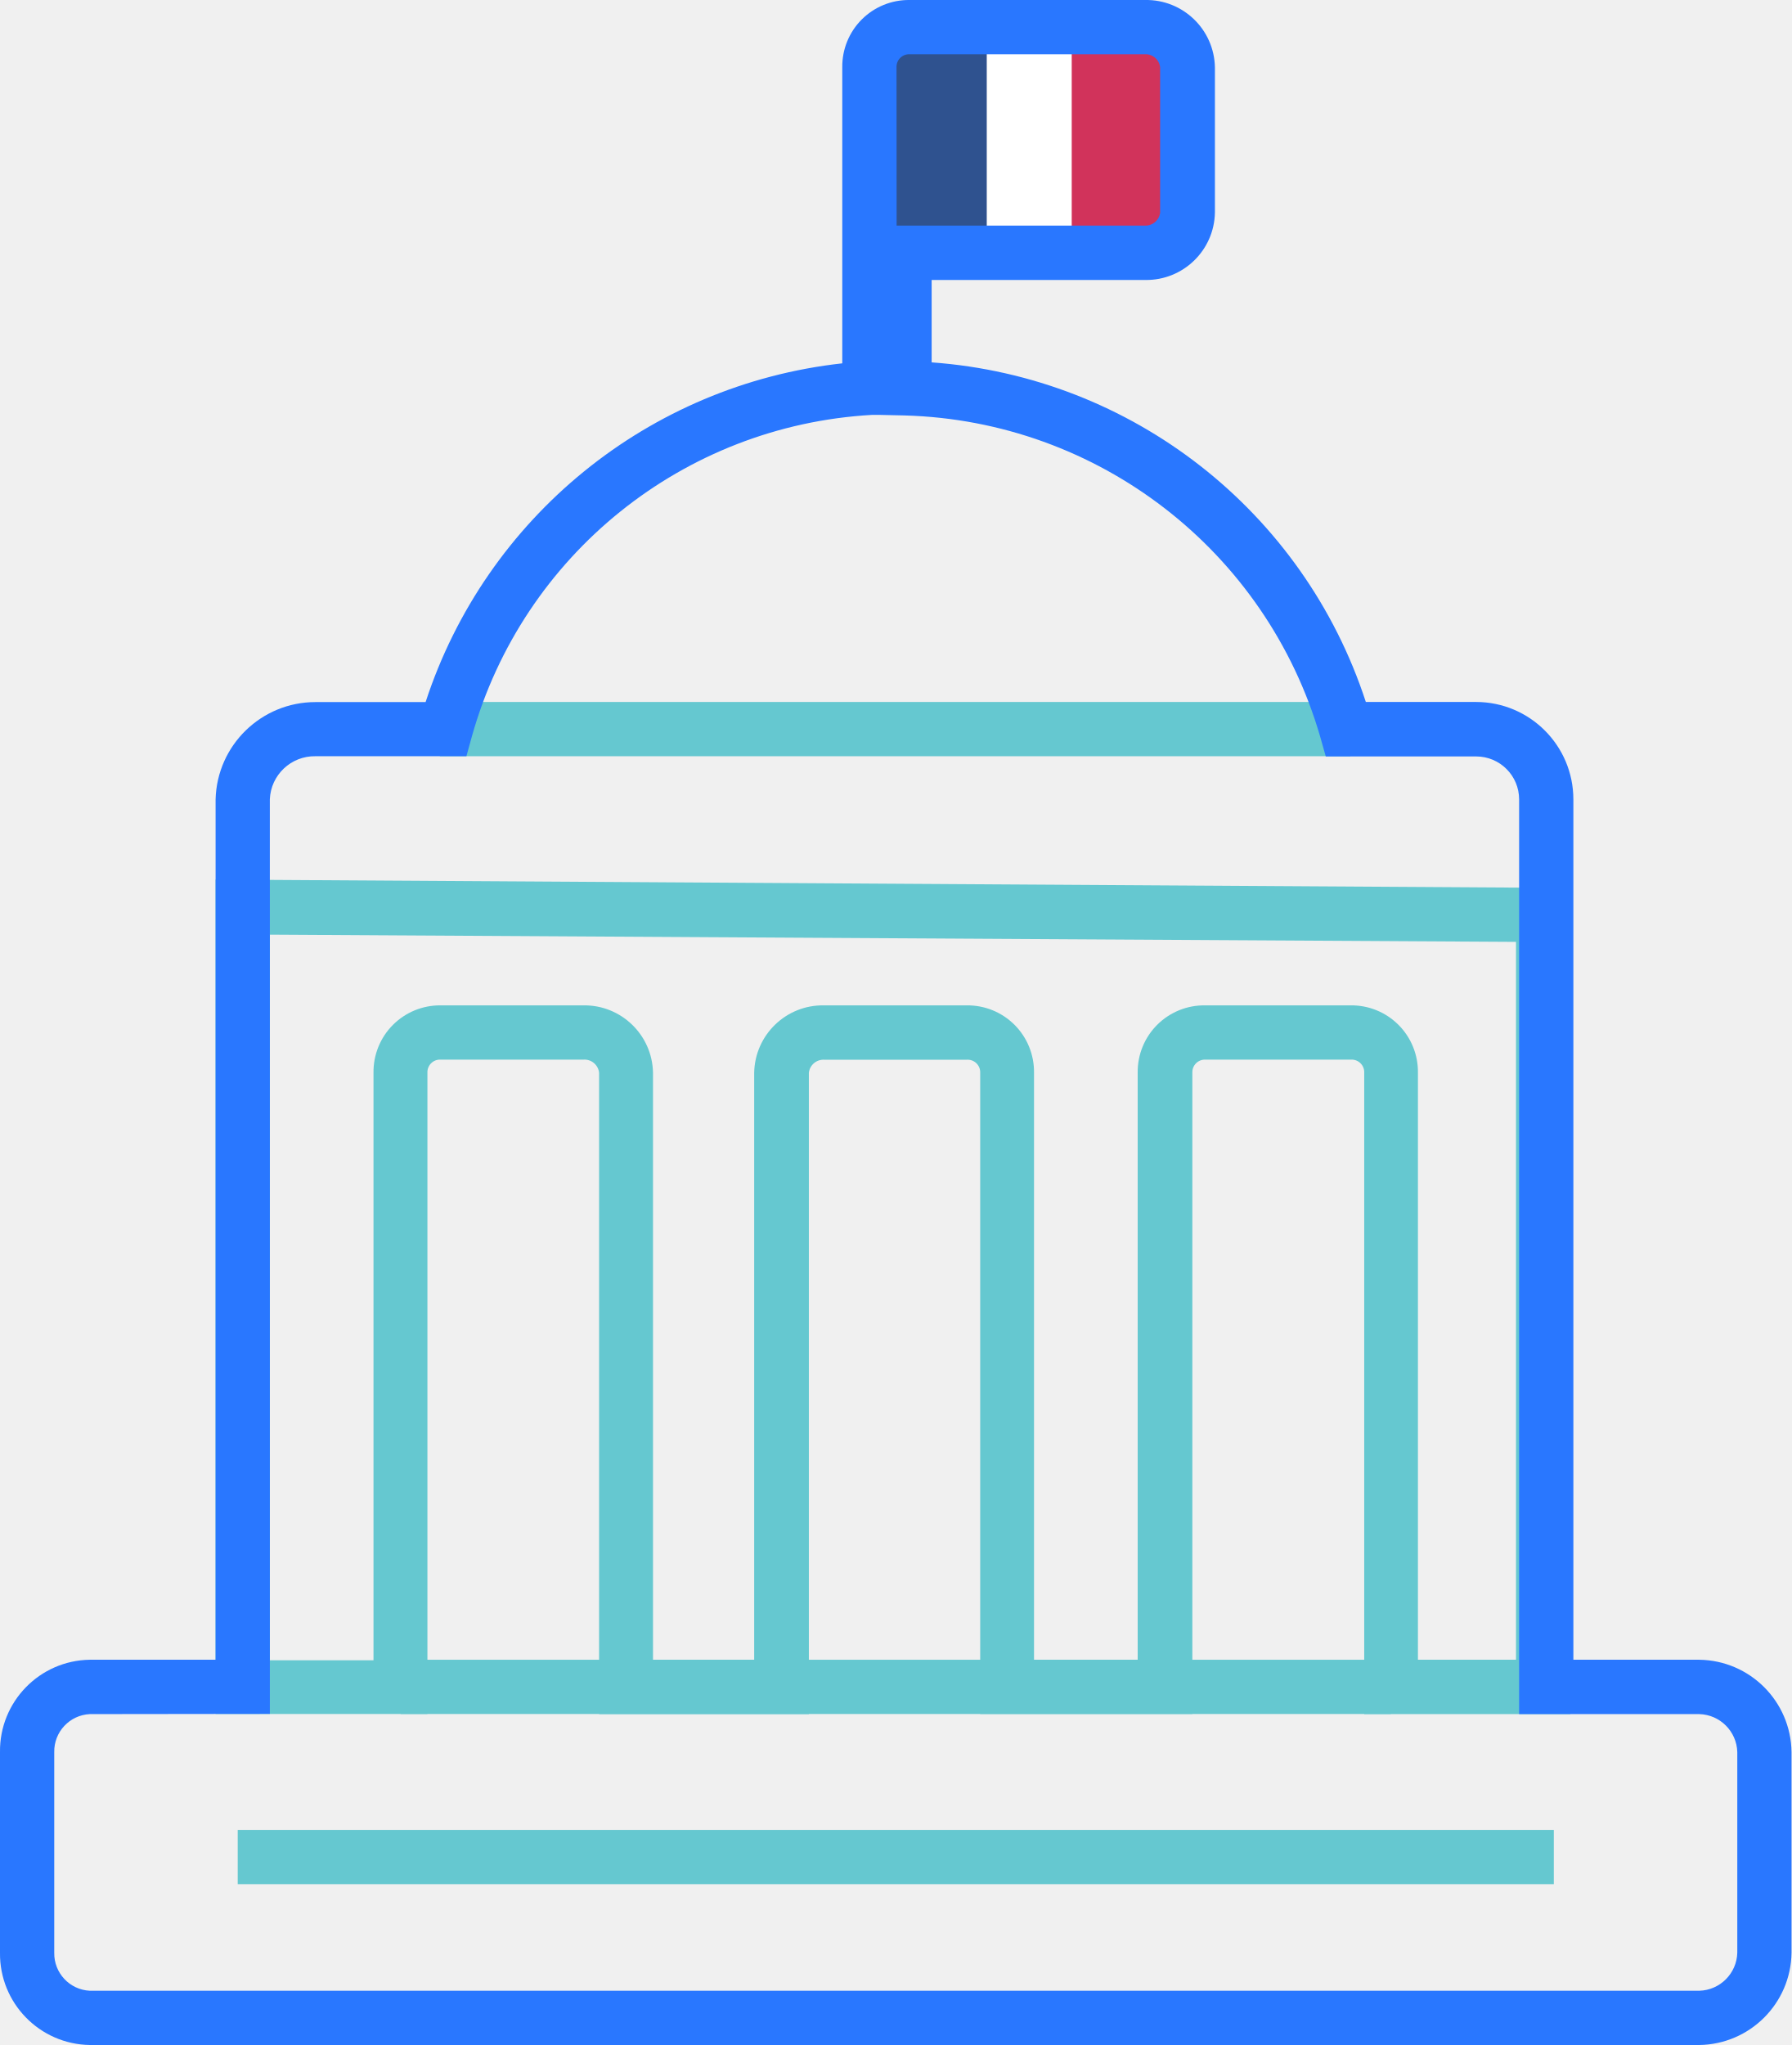
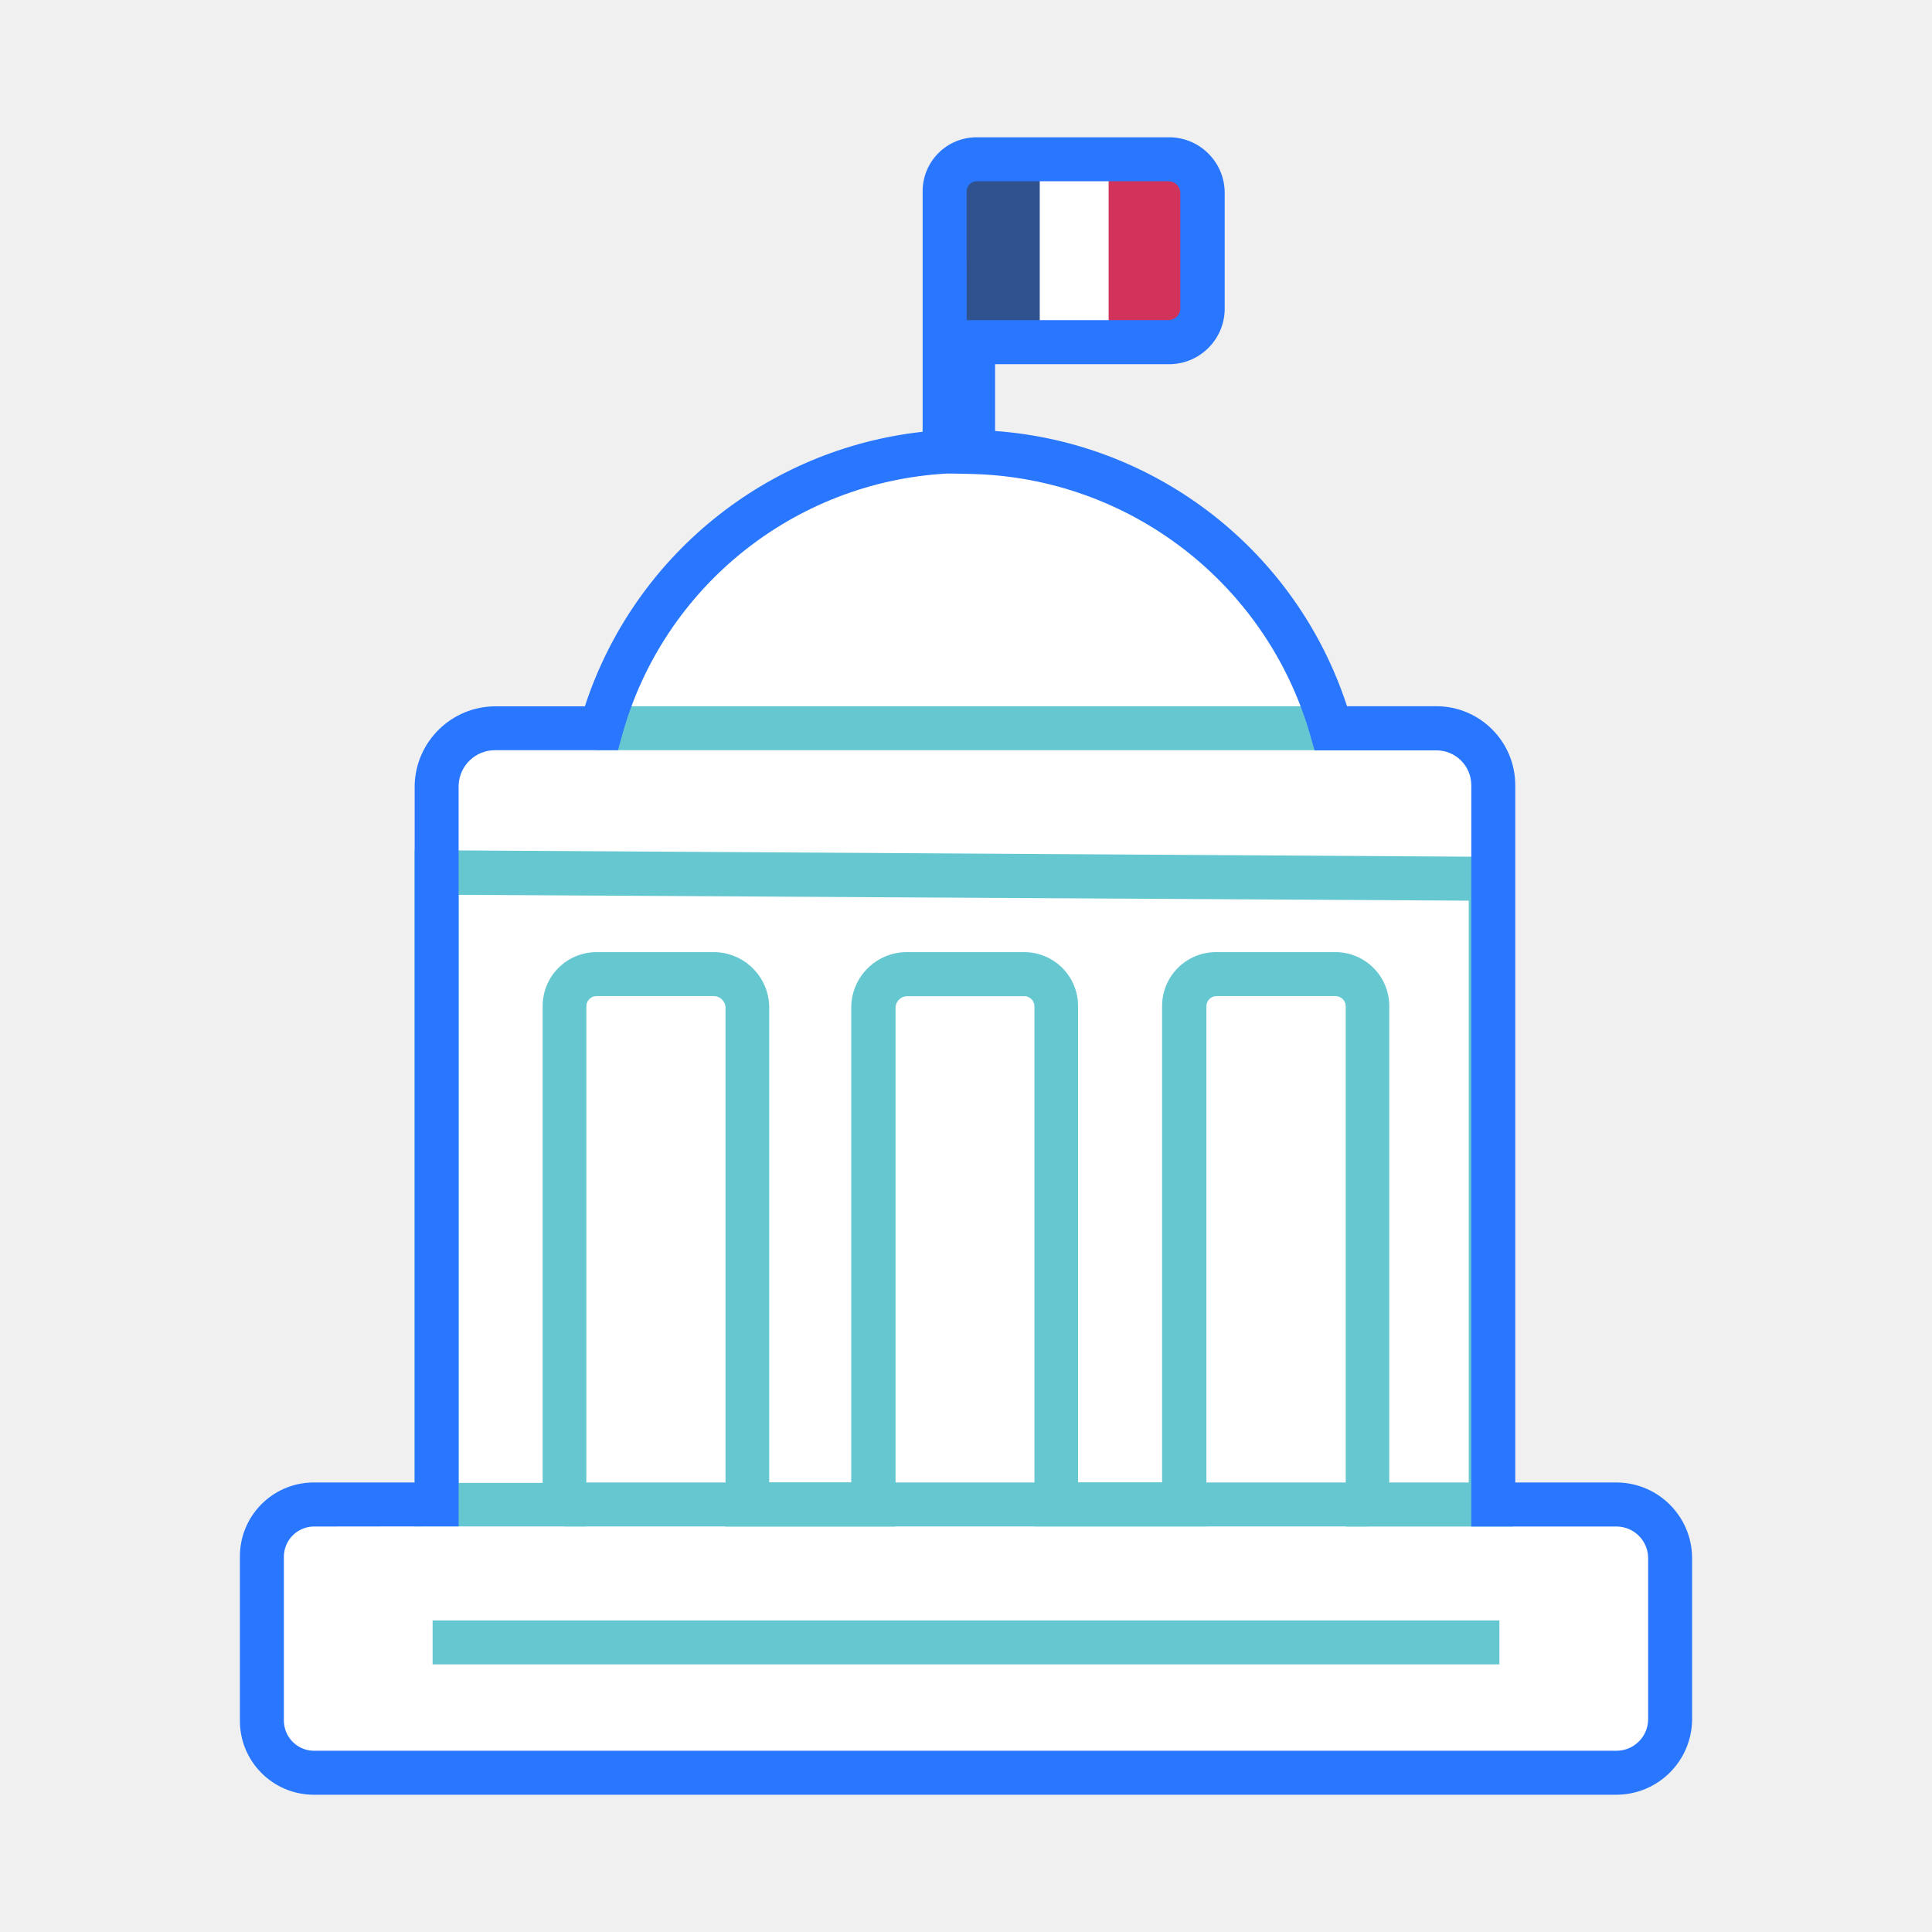
- <svg xmlns="http://www.w3.org/2000/svg" viewBox="0 0 166.78 190.35">
+ <svg xmlns="http://www.w3.org/2000/svg" width="128" height="128" version="1.1" viewBox="0 0 128 128">
  <defs>
    <style>.cls-1{fill:#fff;}.cls-2{fill:#65c8d0;}.cls-3{fill:#2f528f;}.cls-4{fill:#d1335b;}.cls-5{fill:#2977ff;}</style>
  </defs>
-   <g id="Calque_2" data-name="Calque 2">
-     <g id="Calque_1-2" data-name="Calque 1">
-       <rect class="cls-1" x="91.3" y="3.17" width="9.3" height="19.7" />
-       <path class="cls-2" d="M146.19,159.55H127V99.84a1.17,1.17,0,0,0-1.21-1.21H112.21A1.17,1.17,0,0,0,111,99.84v59.7H91.25V99.84A1.17,1.17,0,0,0,90,98.64H76.74a1.37,1.37,0,0,0-1.44,1.21v59.7H55.77V99.84a1.37,1.37,0,0,0-1.44-1.21H41a1.17,1.17,0,0,0-1.21,1.21v59.7H20.07V81.87l126.12.78ZM132,154.49h9.13V87.67L25.12,87v67.54h9.65V99.84A6.19,6.19,0,0,1,41,93.58h13.3a6.39,6.39,0,0,1,6.49,6.26v54.65h9.42V99.84a6.39,6.39,0,0,1,6.49-6.26H90a6.19,6.19,0,0,1,6.26,6.26v54.65h9.65V99.84a6.19,6.19,0,0,1,6.26-6.26h13.54A6.19,6.19,0,0,1,132,99.84Z" />
-       <rect class="cls-2" x="22.13" y="170.33" width="122.52" height="5.05" />
-       <rect class="cls-2" x="37.3" y="154.49" width="92.18" height="5.05" />
-       <rect class="cls-2" x="40.95" y="65.34" width="84.76" height="5.05" />
-       <rect class="cls-3" x="82.56" y="3.17" width="9.3" height="19.7" />
-       <rect class="cls-4" x="99.77" y="3.17" width="9.3" height="19.7" />
-       <path class="cls-5" d="M158.19,190.35H8.36A8.49,8.49,0,0,1,0,181.76V163.09a8.49,8.49,0,0,1,8.36-8.6H20.07V74.41a9.3,9.3,0,0,1,9.3-9.06H39.62A46.14,46.14,0,0,1,78.41,33.82V6.26A6.19,6.19,0,0,1,84.67,0h21.94a6.39,6.39,0,0,1,6.49,6.26V19.8a6.39,6.39,0,0,1-6.49,6.26H86.73v7.67a46,46,0,0,1,40.42,31.61h10.26a9.07,9.07,0,0,1,9.06,9.06v80.09h11.71a8.71,8.71,0,0,1,8.6,8.6v18.67A8.71,8.71,0,0,1,158.19,190.35ZM8.36,159.55a3.48,3.48,0,0,0-3.31,3.54v18.67a3.48,3.48,0,0,0,3.31,3.54H158.19a3.64,3.64,0,0,0,3.54-3.54V163.09a3.64,3.64,0,0,0-3.54-3.54H141.42V74.41a4,4,0,0,0-4-4h-14l-.52-1.84a41.49,41.49,0,0,0-38.7-29.9l-2.25-.05-.8,0A41.09,41.09,0,0,0,43.93,68.54l-.51,1.85H29.36a4.18,4.18,0,0,0-4.24,4v85.14ZM83.47,21h23.15A1.37,1.37,0,0,0,108,19.8V6.26a1.37,1.37,0,0,0-1.44-1.21H84.67a1.17,1.17,0,0,0-1.21,1.21Z" />
+   <g>
+     <path d="m28.865 99.456s-0.854-41.251-0.235-44.81c0.619-3.559 0.619-6.5 3.714-6.5s5.526 1.62 7.483-1.202 9.204-17.456 22.694-17.059c15.785 0.464 21.404 7.051 25.892 17.524 0.904 2.109 1.19-1.119 5.059 0.119 3.869 1.238 5.107 2.631 5.262 6.345 0.155 3.714 0.41 46.027 0.41 46.027l10.113 0.864v15.785l-91.151 0.619-0.155-16.714z" fill="#fff" />
+   </g>
+   <g transform="matrix(.57688 0 0 .57688 15.894 9.096)" style="" data-name="Calque 2">
+     <g data-name="Calque 1">
+       <rect class="cls-1" x="91.3" y="3.17" width="9.3" height="19.7" fill="#fff" />
+       <g fill="#65c8d0">
+         <path class="cls-2" d="m146.19 159.55h-19.19v-59.71a1.17 1.17 0 0 0-1.21-1.21h-13.58a1.17 1.17 0 0 0-1.21 1.21v59.7h-19.75v-59.7a1.17 1.17 0 0 0-1.25-1.2h-13.26a1.37 1.37 0 0 0-1.44 1.21v59.7h-19.53v-59.71a1.37 1.37 0 0 0-1.44-1.21h-13.33a1.17 1.17 0 0 0-1.21 1.21v59.7h-19.72v-77.67l126.12 0.78zm-14.19-5.06h9.13v-66.82l-116.01-0.67v67.54h9.65v-54.7a6.19 6.19 0 0 1 6.23-6.26h13.3a6.39 6.39 0 0 1 6.49 6.26v54.65h9.42v-54.65a6.39 6.39 0 0 1 6.49-6.26h13.3a6.19 6.19 0 0 1 6.26 6.26v54.65h9.65v-54.65a6.19 6.19 0 0 1 6.26-6.26h13.54a6.19 6.19 0 0 1 6.29 6.26z" />
+         <rect class="cls-2" x="22.13" y="170.33" width="122.52" height="5.05" />
+         <rect class="cls-2" x="37.3" y="154.49" width="92.18" height="5.05" />
+         <rect class="cls-2" x="40.95" y="65.34" width="84.76" height="5.05" />
+       </g>
+       <rect class="cls-3" x="82.56" y="3.17" width="9.3" height="19.7" fill="#2f528f" />
+       <rect class="cls-4" x="99.77" y="3.17" width="9.3" height="19.7" fill="#d1335b" />
+       <path class="cls-5" d="m158.19 190.35h-149.83a8.49 8.49 0 0 1-8.36-8.59v-18.67a8.49 8.49 0 0 1 8.36-8.6h11.71v-80.08a9.3 9.3 0 0 1 9.3-9.06h10.25a46.14 46.14 0 0 1 38.79-31.53v-27.56a6.19 6.19 0 0 1 6.26-6.26h21.94a6.39 6.39 0 0 1 6.49 6.26v13.54a6.39 6.39 0 0 1-6.49 6.26h-19.88v7.67a46 46 0 0 1 40.42 31.61h10.26a9.07 9.07 0 0 1 9.06 9.06v80.09h11.71a8.71 8.71 0 0 1 8.6 8.6v18.67a8.71 8.71 0 0 1-8.59 8.59zm-149.83-30.8a3.48 3.48 0 0 0-3.31 3.54v18.67a3.48 3.48 0 0 0 3.31 3.54h149.83a3.64 3.64 0 0 0 3.54-3.54v-18.67a3.64 3.64 0 0 0-3.54-3.54h-16.77v-85.14a4 4 0 0 0-4-4h-14l-0.52-1.84a41.49 41.49 0 0 0-38.7-29.9l-2.25-0.05h-0.8a41.09 41.09 0 0 0-37.22 29.92l-0.51 1.85h-14.06a4.18 4.18 0 0 0-4.24 4v85.14zm75.11-138.55h23.15a1.37 1.37 0 0 0 1.38-1.2v-13.54a1.37 1.37 0 0 0-1.44-1.21h-21.89a1.17 1.17 0 0 0-1.21 1.21z" fill="#2977ff" />
    </g>
  </g>
</svg>
